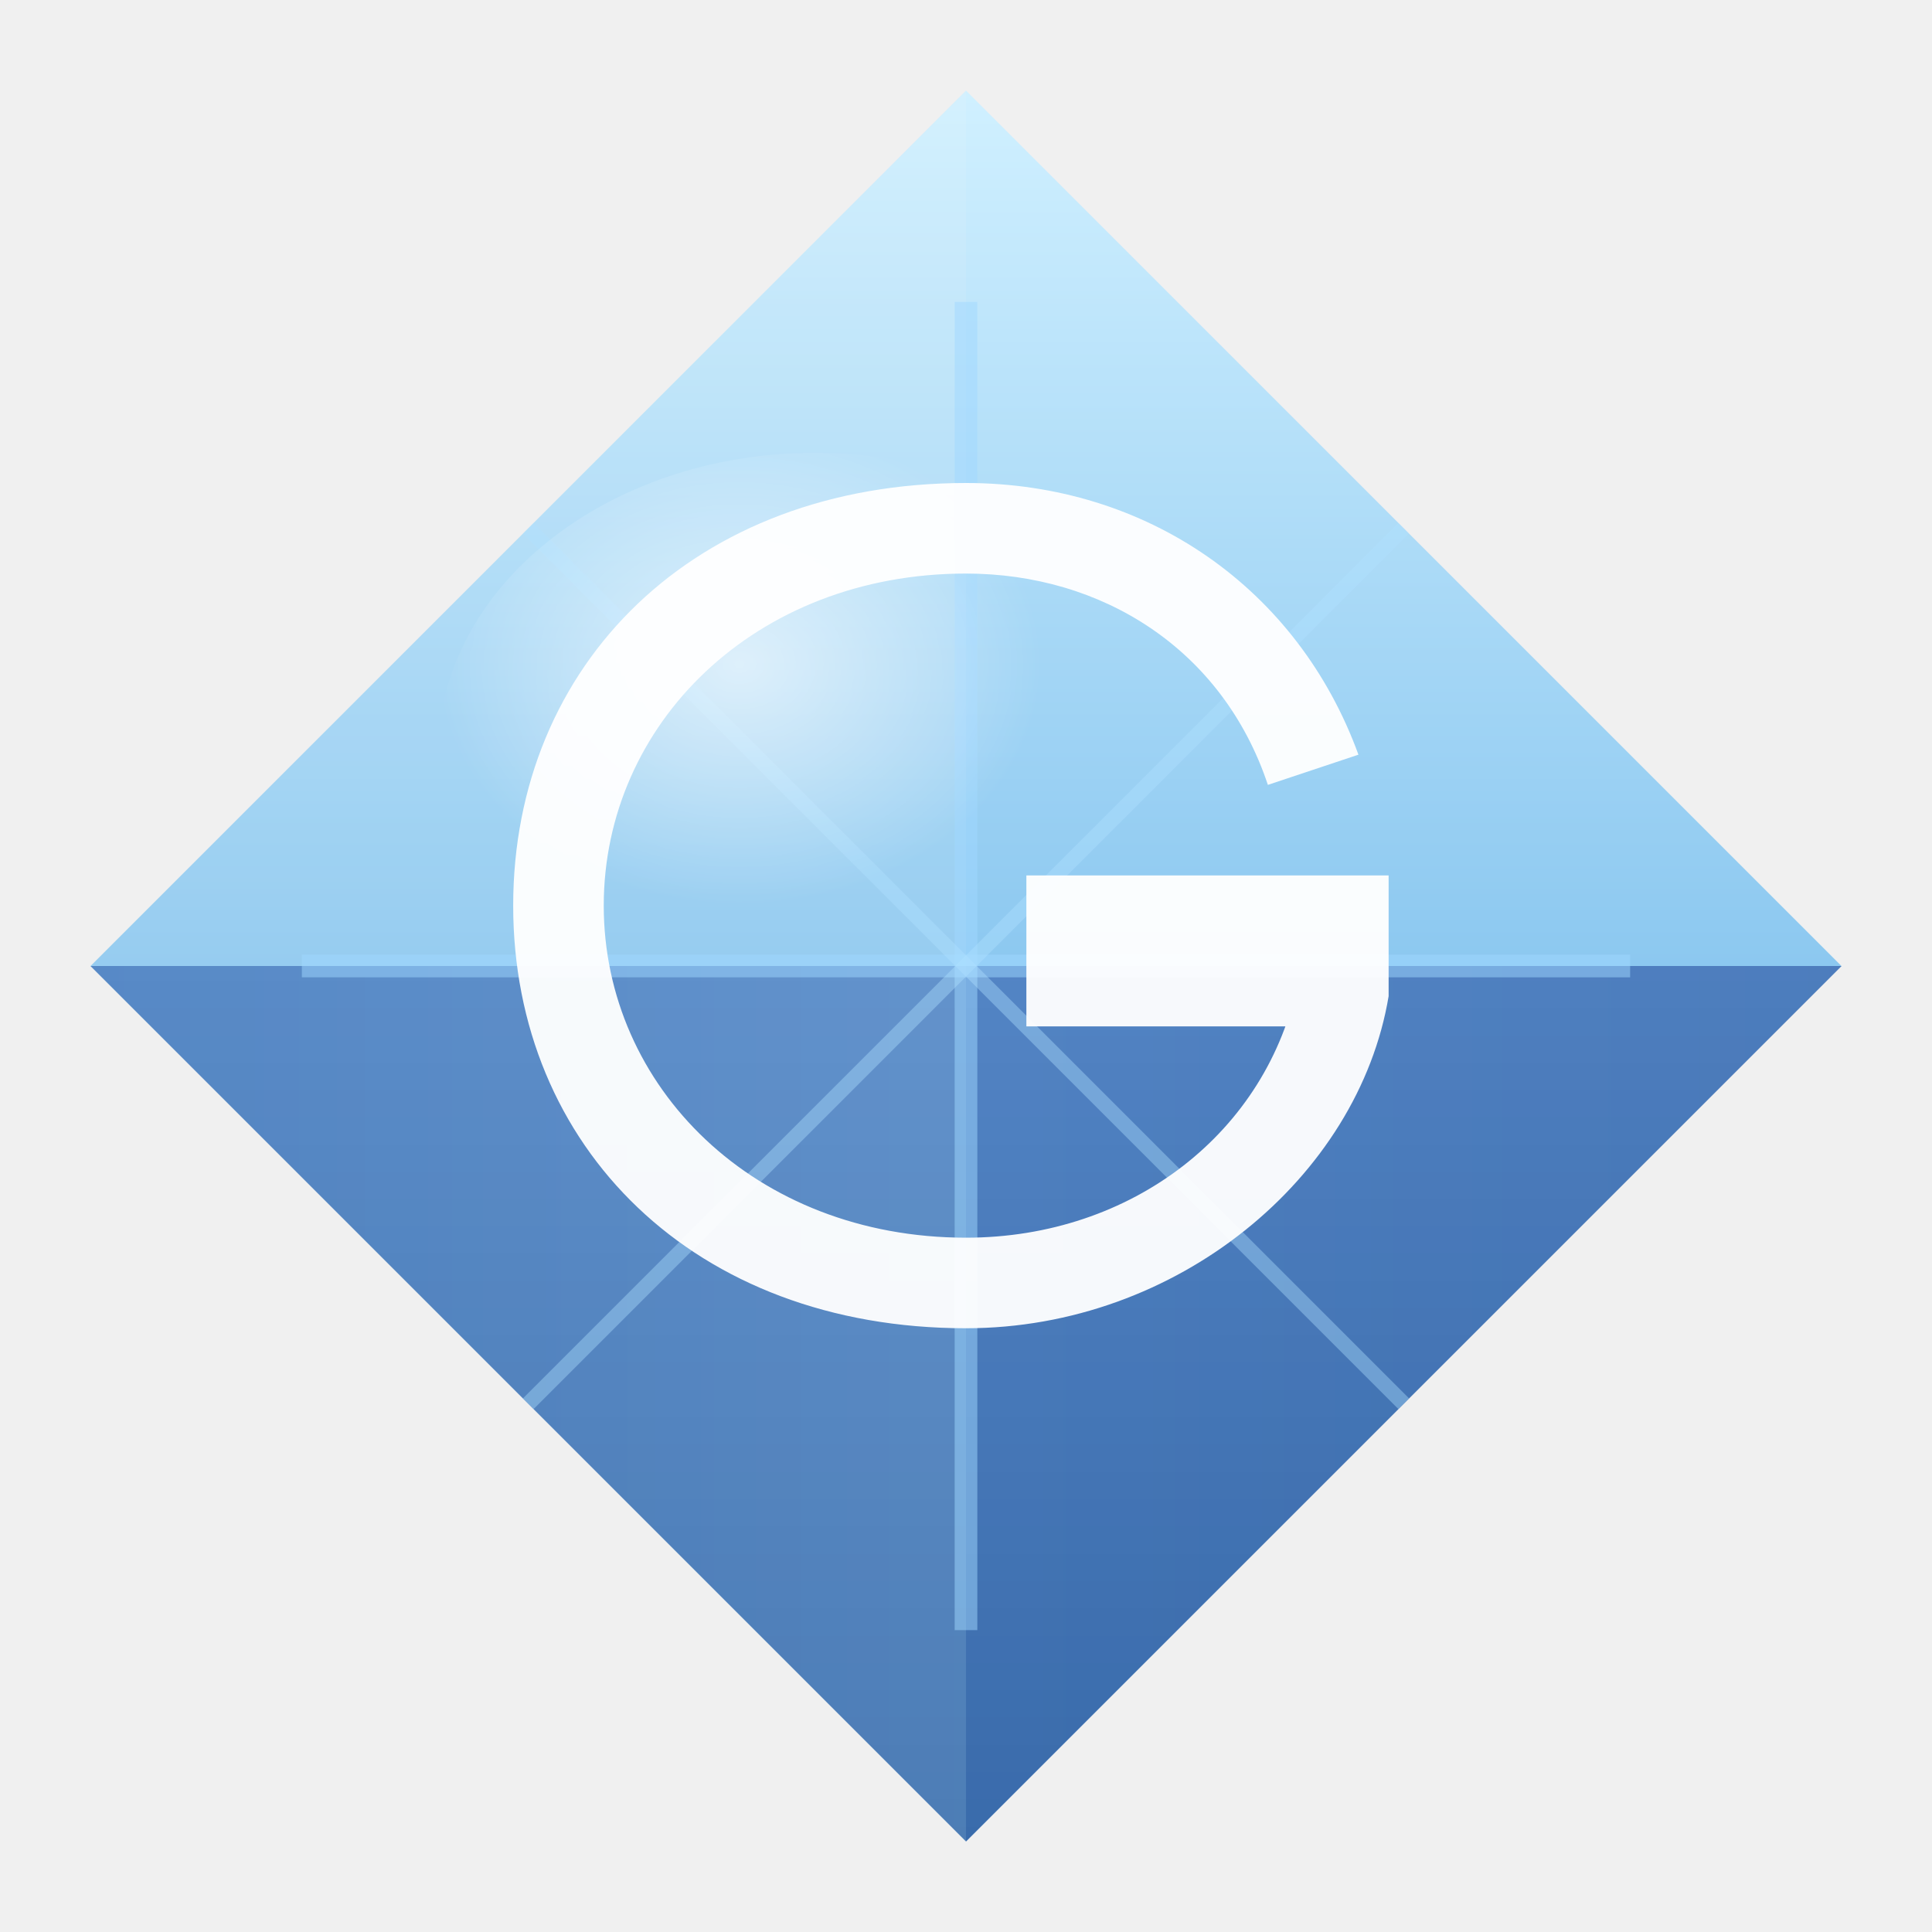
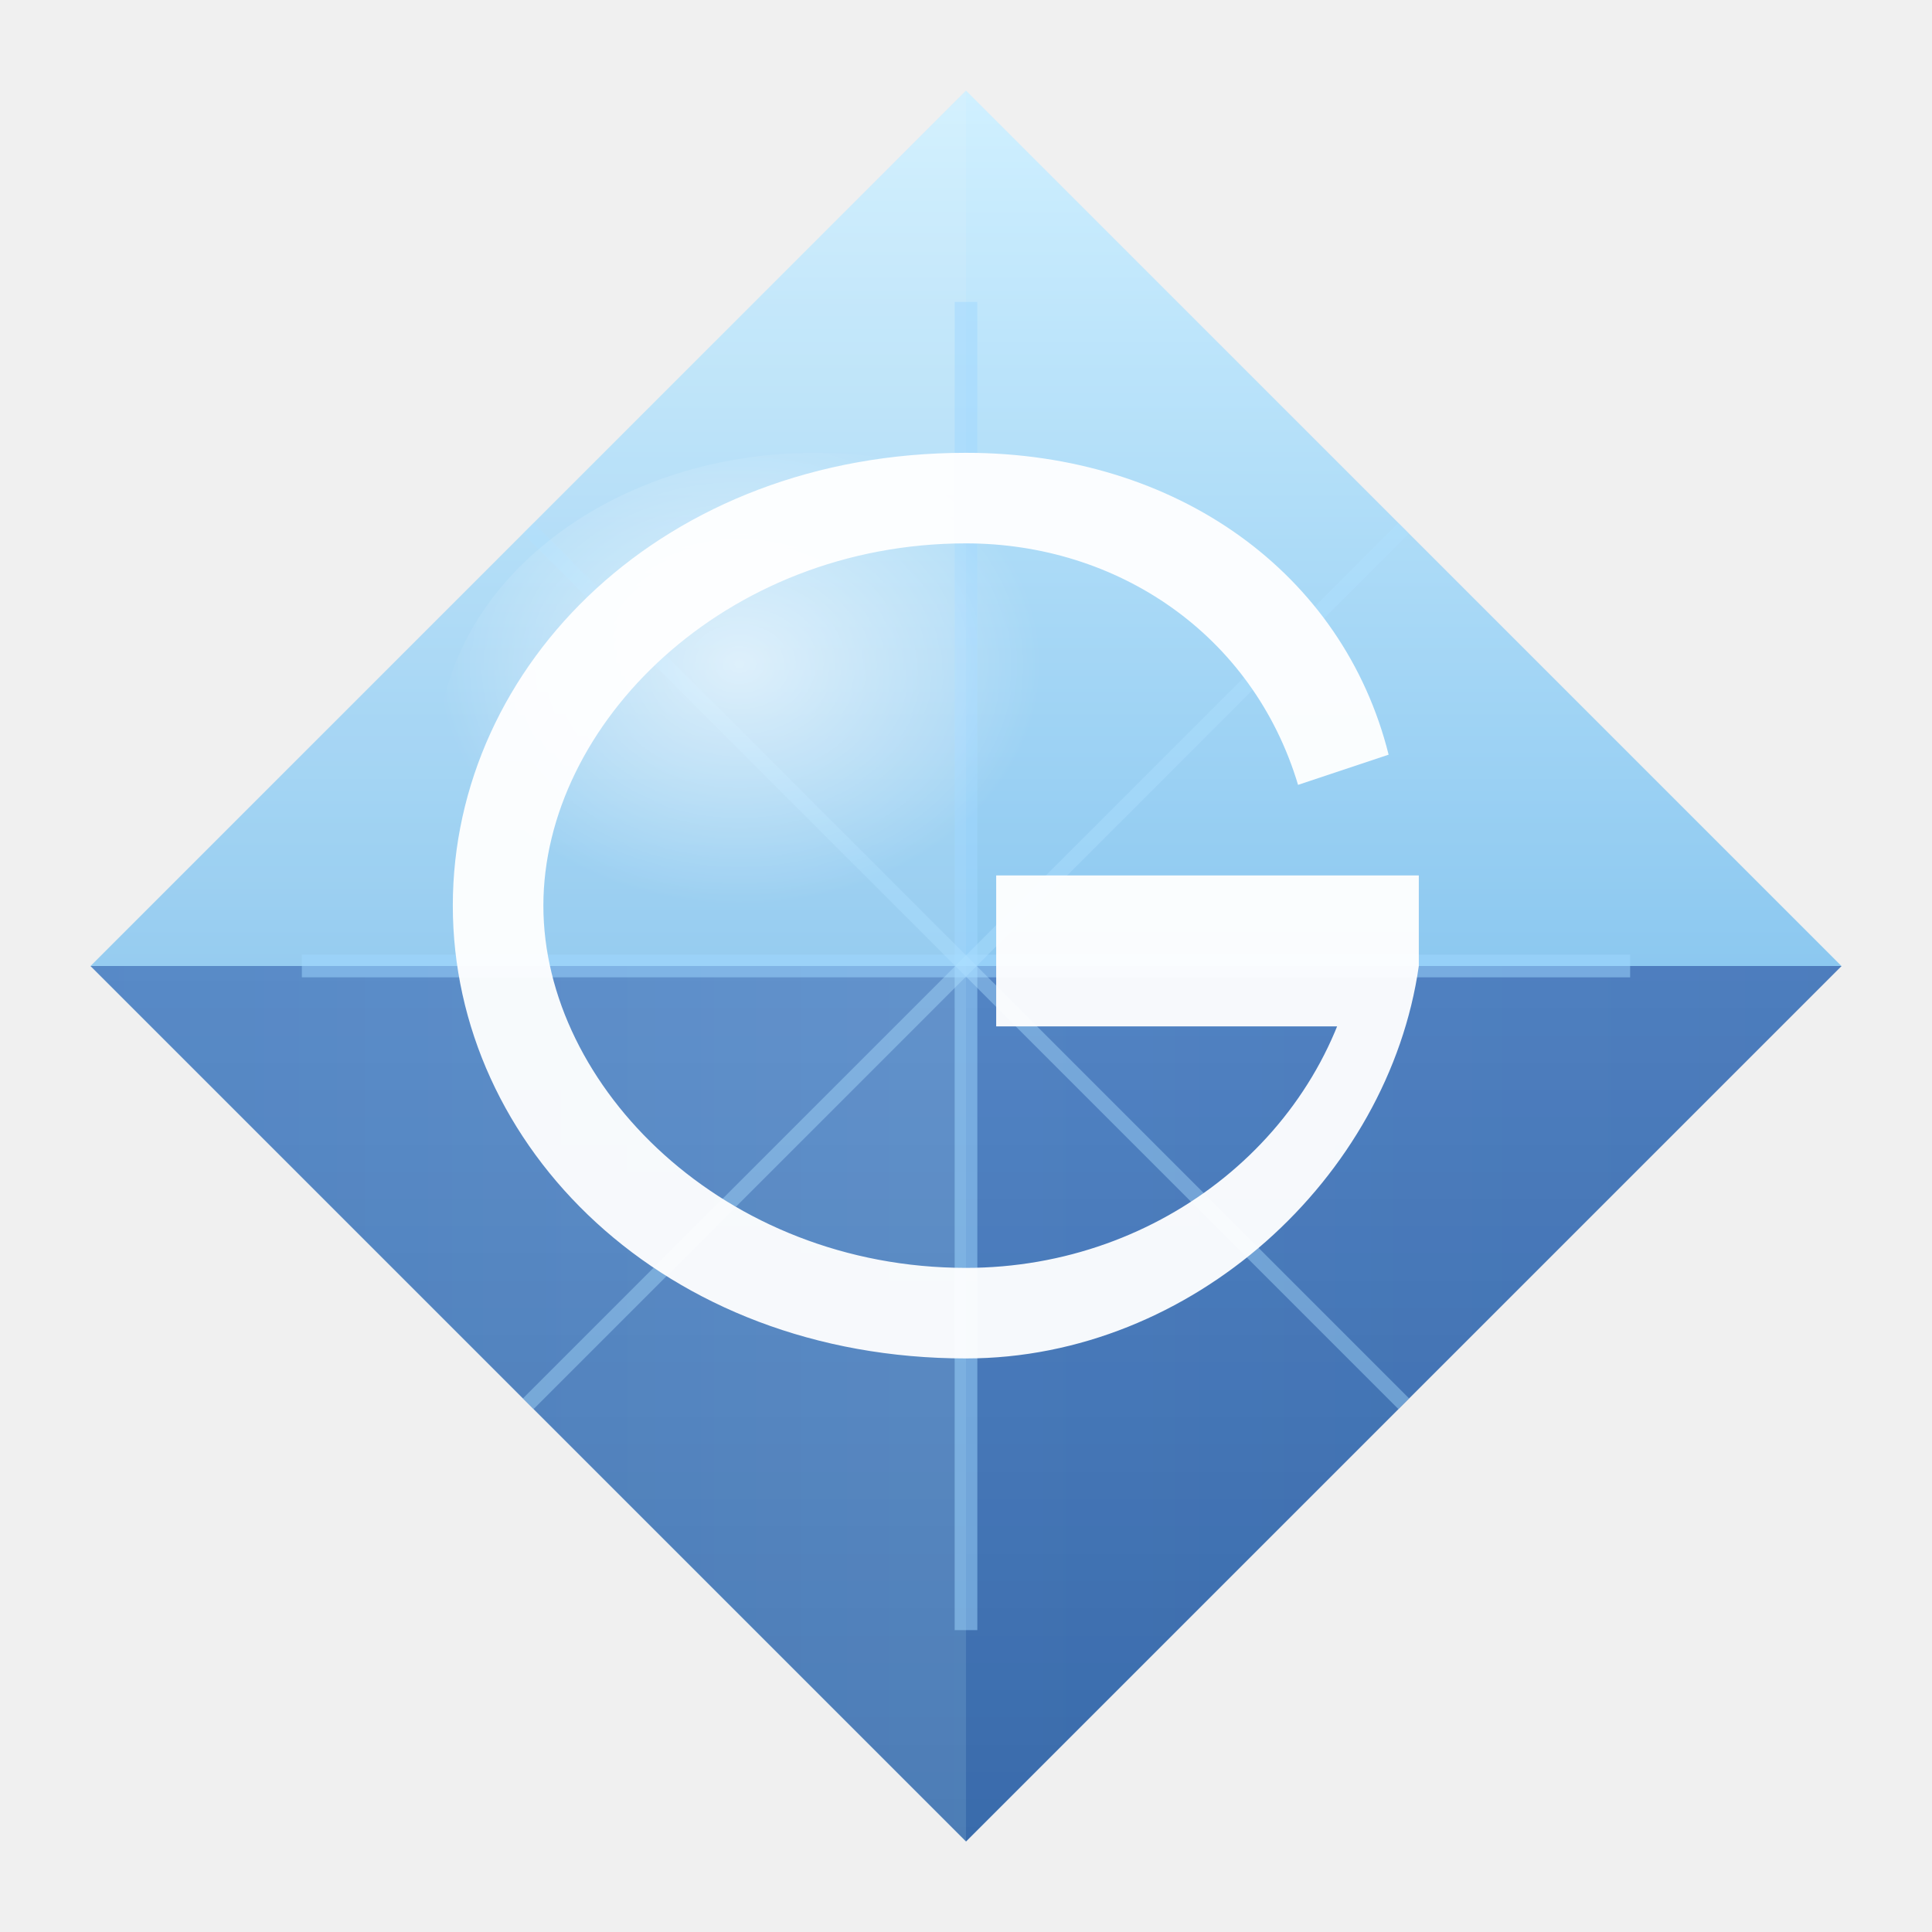
<svg xmlns="http://www.w3.org/2000/svg" viewBox="0 0 128 128">
  <defs>
    <linearGradient id="topFacet" x1="0%" y1="0%" x2="0%" y2="100%">
      <stop offset="0%" style="stop-color:#d0f0ff" />
      <stop offset="100%" style="stop-color:#8cc8f0" />
    </linearGradient>
    <linearGradient id="leftFacet" x1="0%" y1="0%" x2="100%" y2="0%">
      <stop offset="0%" style="stop-color:#5090d0" />
      <stop offset="100%" style="stop-color:#80b8e8" />
    </linearGradient>
    <linearGradient id="rightFacet" x1="0%" y1="0%" x2="100%" y2="0%">
      <stop offset="0%" style="stop-color:#6098d8" />
      <stop offset="100%" style="stop-color:#4070b0" />
    </linearGradient>
    <linearGradient id="bottomFacet" x1="0%" y1="0%" x2="0%" y2="100%">
      <stop offset="0%" style="stop-color:#5080c0" />
      <stop offset="100%" style="stop-color:#3060a0" />
    </linearGradient>
    <radialGradient id="highlight" cx="40%" cy="35%" r="40%">
      <stop offset="0%" style="stop-color:#ffffff;stop-opacity:0.6" />
      <stop offset="100%" style="stop-color:#ffffff;stop-opacity:0" />
    </radialGradient>
  </defs>
  <polygon points="64,6 122,64 64,64" fill="url(#topFacet)" />
  <polygon points="64,6 6,64 64,64" fill="url(#topFacet)" opacity="0.9" />
  <polygon points="6,64 64,64 64,122" fill="url(#leftFacet)" opacity="0.85" />
  <polygon points="122,64 64,64 64,122" fill="url(#rightFacet)" />
  <polygon points="64,64 6,64 64,122" fill="url(#bottomFacet)" opacity="0.7" />
  <polygon points="64,64 122,64 64,122" fill="url(#bottomFacet)" opacity="0.8" />
  <line x1="64" y1="20" x2="64" y2="108" stroke="#a0d8ff" stroke-width="1.5" opacity="0.5" />
  <line x1="20" y1="64" x2="108" y2="64" stroke="#a0d8ff" stroke-width="1.5" opacity="0.5" />
  <line x1="35" y1="35" x2="93" y2="93" stroke="#b0e0ff" stroke-width="1" opacity="0.4" />
  <line x1="93" y1="35" x2="35" y2="93" stroke="#b0e0ff" stroke-width="1" opacity="0.4" />
  <ellipse cx="54" cy="50" rx="25" ry="20" fill="url(#highlight)" />
  <g fill="white" opacity="0.95">
-     <path d="M 64 38              C 50 38, 40 48, 40 60              C 40 72, 50 82, 64 82              C 75 82, 84 75, 86 65              L 86 68              L 68 68              L 68 58              L 92 58              L 92 66              C 90 78, 78 88, 64 88              C 46 88, 34 76, 34 60              C 34 44, 46 32, 64 32              C 76 32, 86 39, 90 50              L 84 52              C 81 43, 73 38, 64 38 Z" fill="white" />
+     <path d="M 64 36              C 48 36, 36 48, 36 60              C 36 72, 48 84, 64 84              C 77 84, 88 75, 90 63              L 90 68              C 90 68, 90 68, 90 68              L 66 68              L 66 58              L 94 58              L 94 64              C 92 78, 79 90, 64 90              C 44 90, 30 76, 30 60              C 30 44, 44 30, 64 30              C 78 30, 89 38, 92 50              L 86 52              C 83 42, 74 36, 64 36 Z" fill="white" />
  </g>
</svg>
